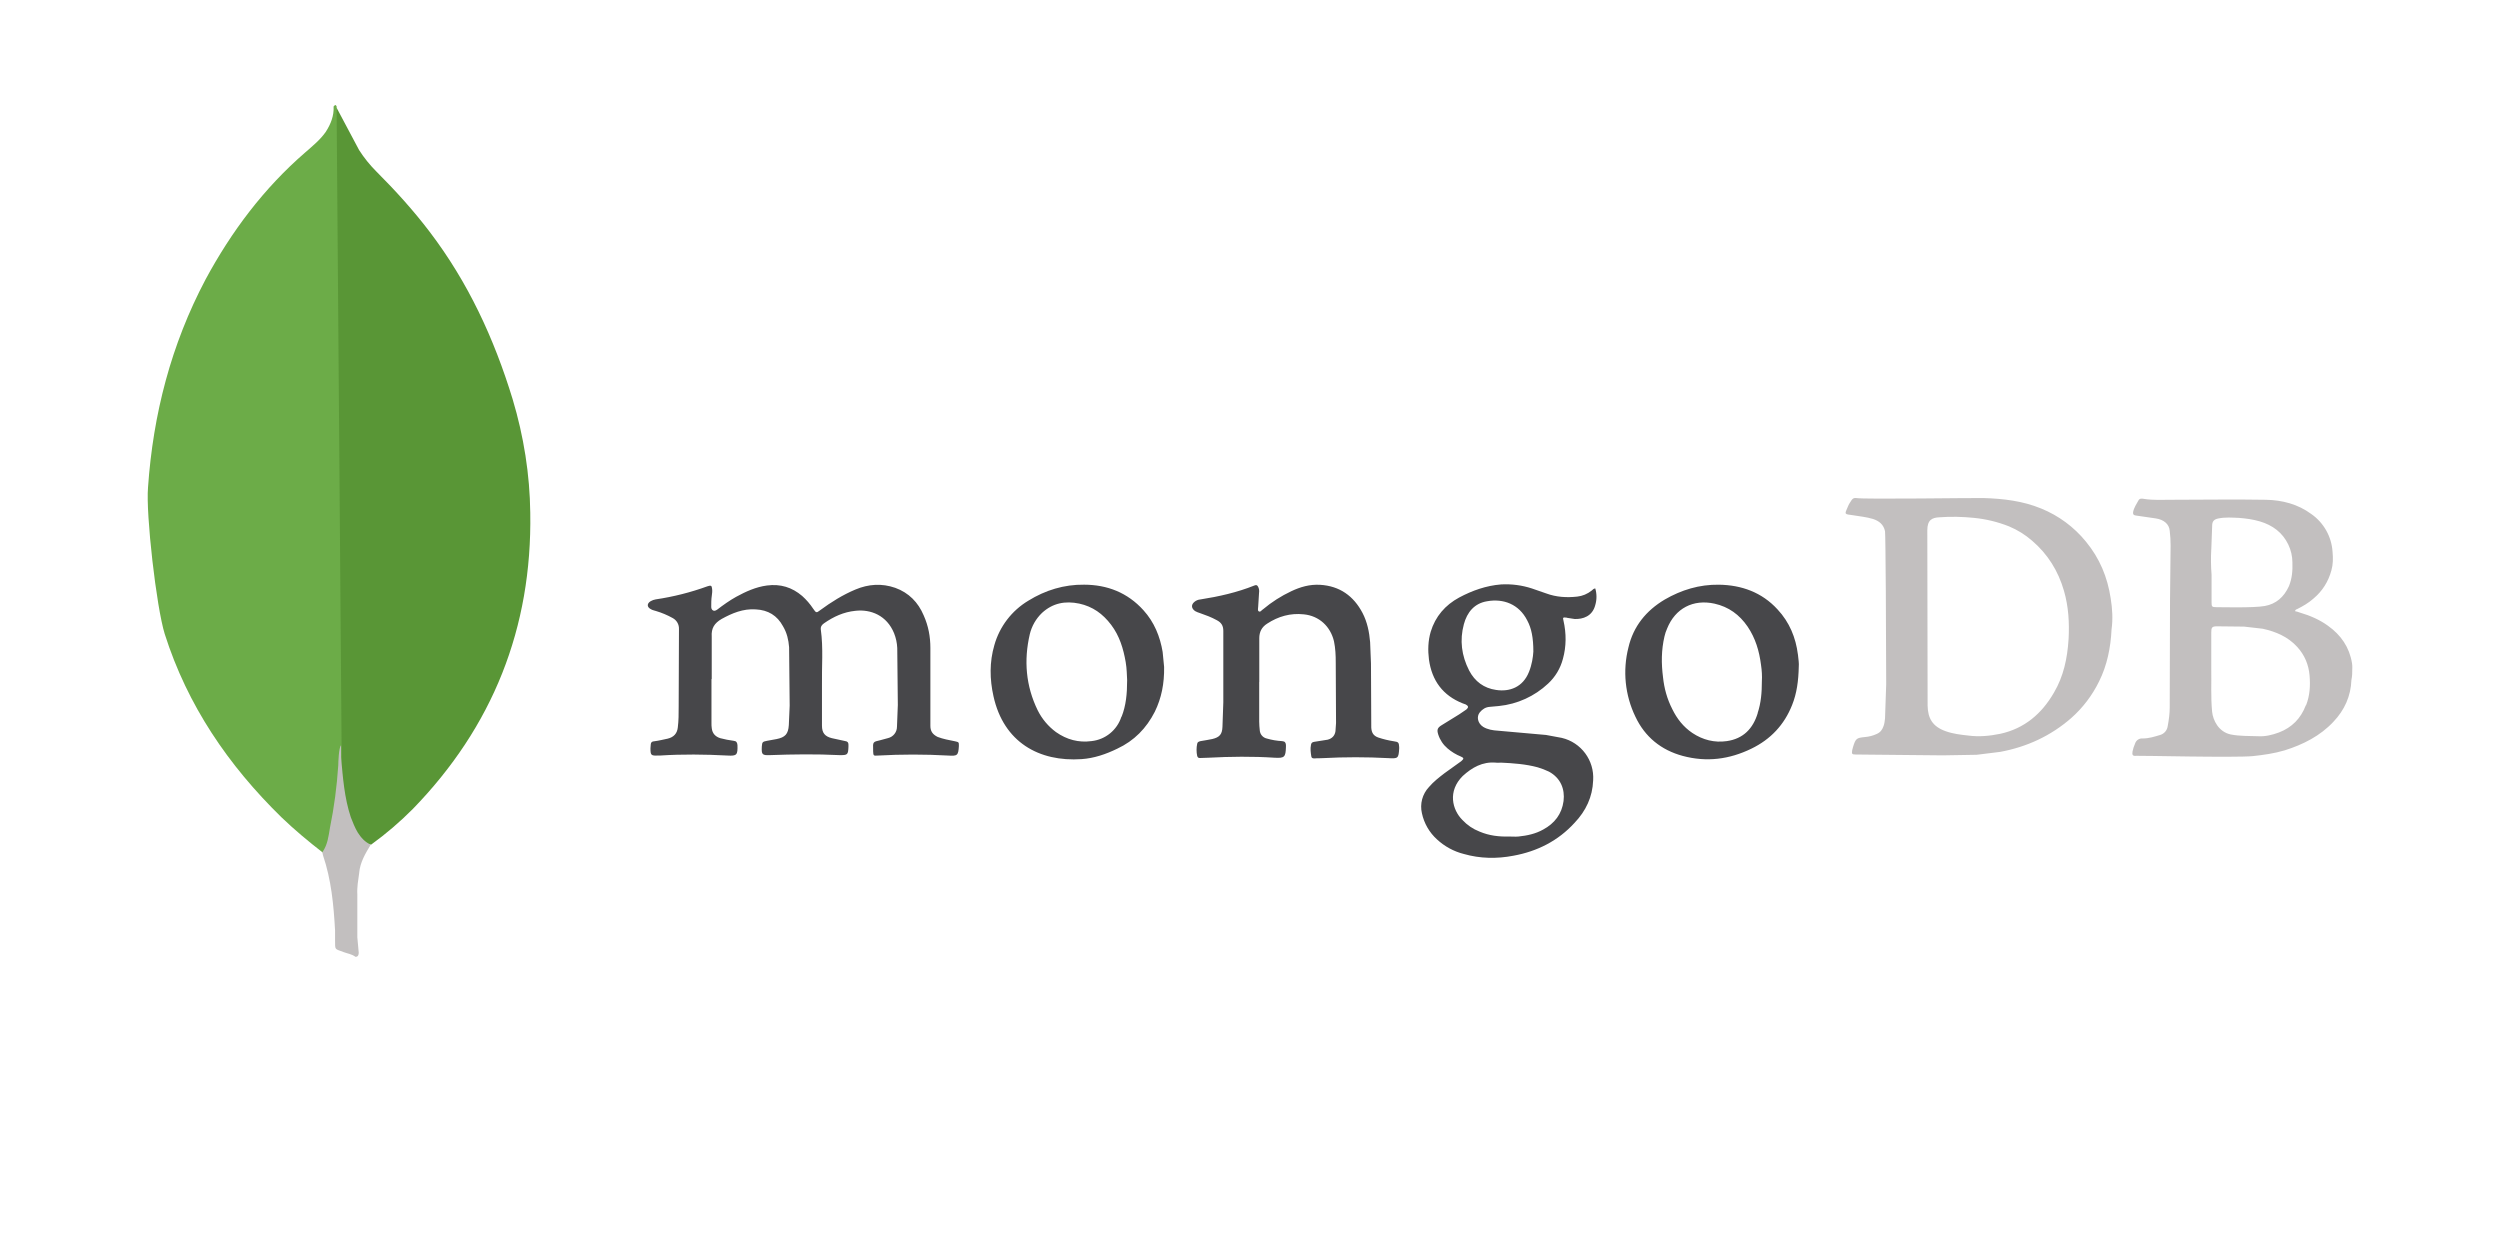
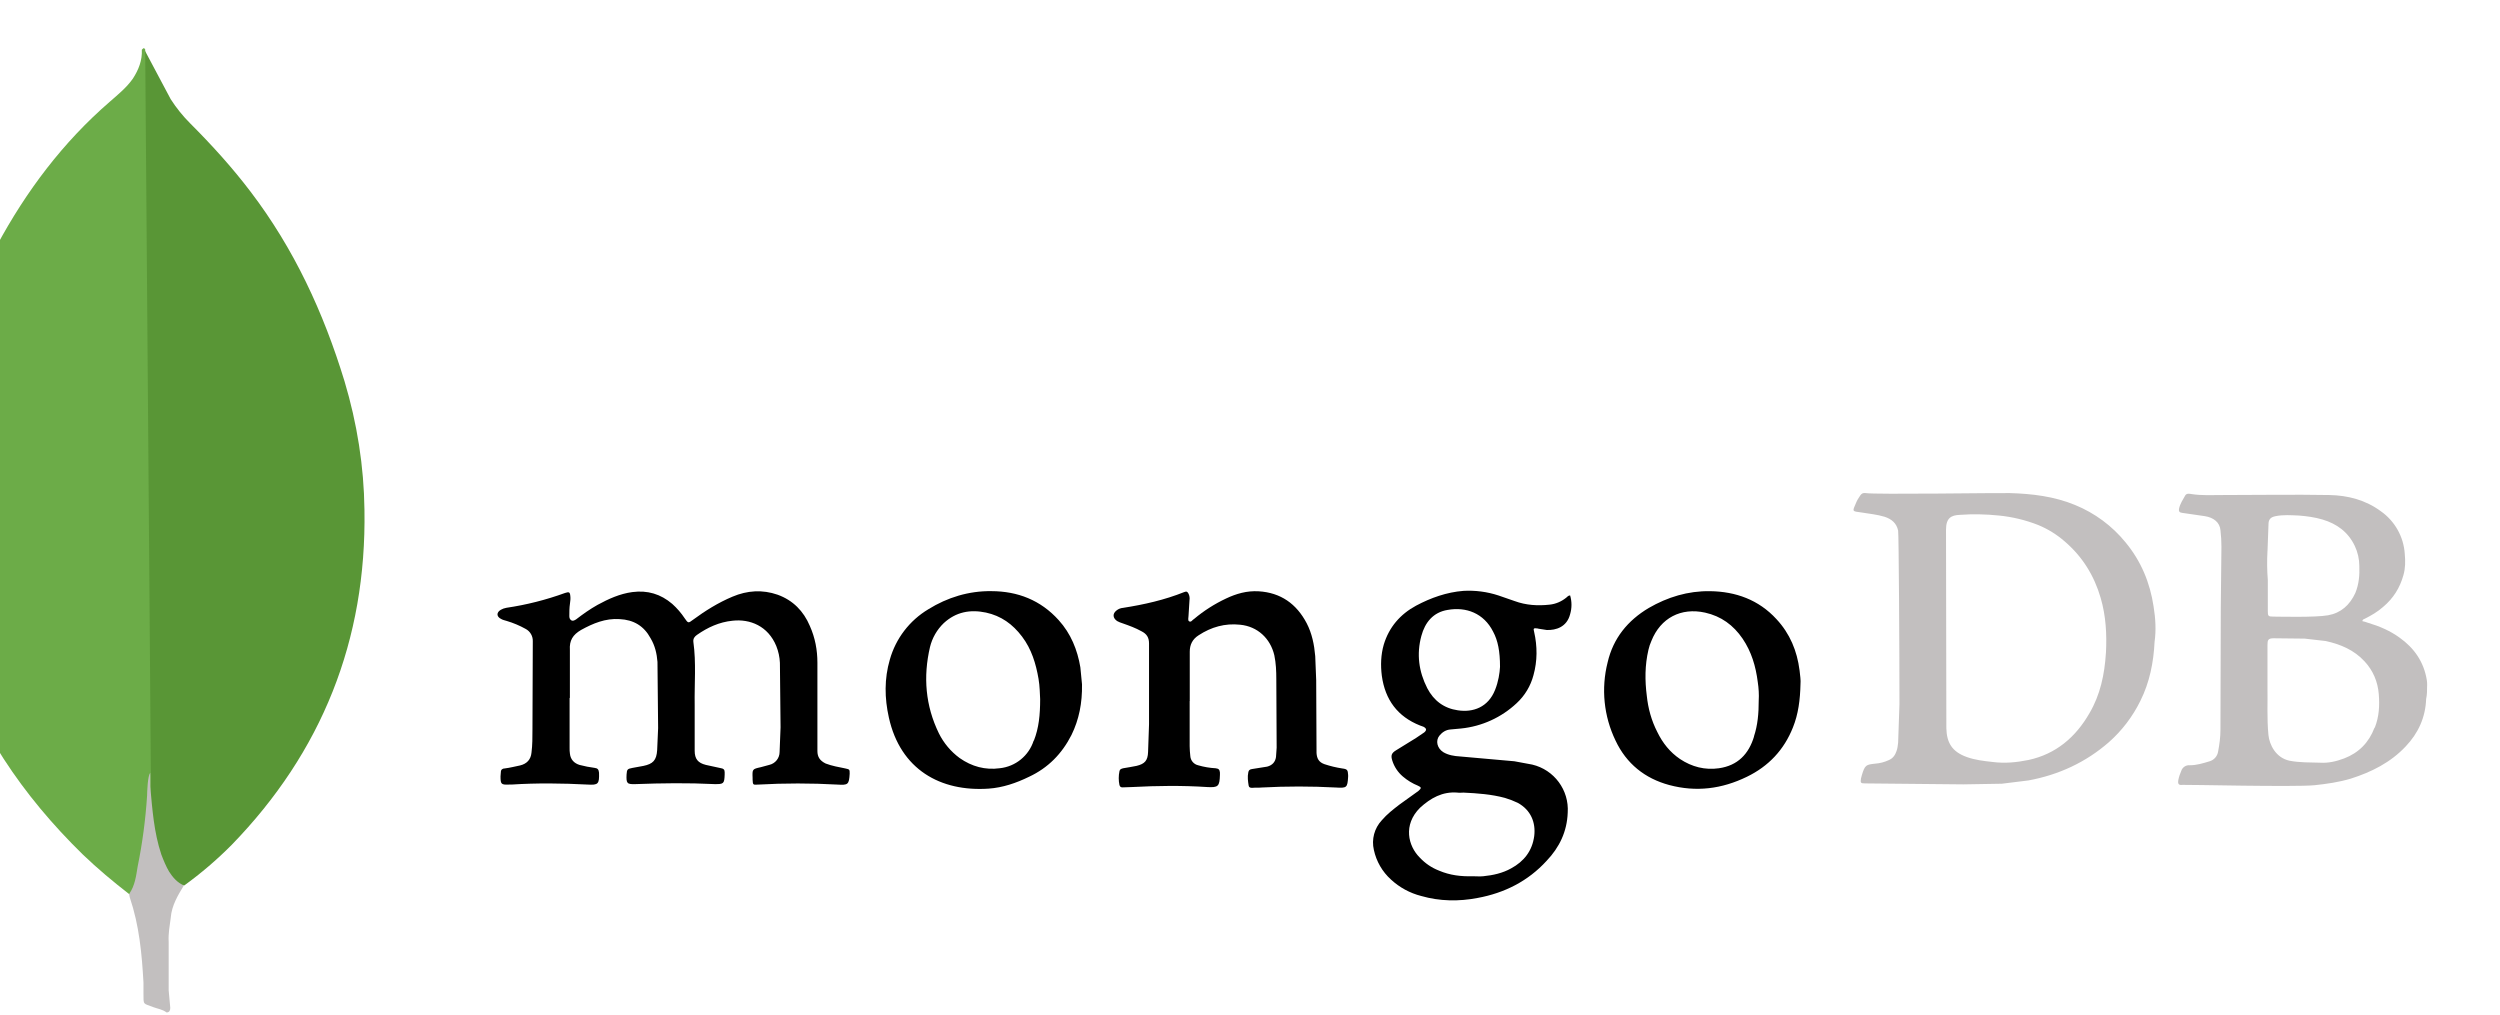
- <svg xmlns="http://www.w3.org/2000/svg" width="120" height="60">
+ <svg xmlns="http://www.w3.org/2000/svg" viewBox="10 3 106 43">
  <path d="M16.147 5.154l1.09 2.05a6.15 6.15 0 0 0 .824 1.024c.913.913 1.782 1.87 2.56 2.895 1.848 2.427 3.095 5.122 3.986 8.04.534 1.782.824 3.608.846 5.456.09 5.523-1.804 10.266-5.634 14.208a16.3 16.3 0 0 1-2.004 1.715c-.38 0-.557-.3-.713-.557-.3-.5-.468-1.047-.557-1.603-.134-.668-.223-1.336-.178-2.027v-.312c-.022-.067-.356-30.732-.223-30.888z" fill="#599636" />
  <path d="M16.147 5.088c-.045-.09-.09-.022-.134.022.022.445-.134.846-.38 1.225-.267.38-.624.668-.98.98-1.982 1.715-3.54 3.786-4.788 6.102-1.648 3.118-2.516 6.458-2.76 9.977-.11 1.27.4 5.746.802 7.037 1.09 3.43 3.05 6.302 5.6 8.796.624.6 1.292 1.158 1.982 1.692.2 0 .223-.178.267-.312a6.11 6.11 0 0 0 .2-.869c.2-1.113.312-2.227.445-3.34l-.245-31.31z" fill="#6cac48" />
  <path d="M17.24 41.9c.045-.512.3-.935.557-1.358-.267-.11-.468-.334-.624-.58-.134-.223-.245-.5-.334-.735-.312-.935-.38-1.915-.468-2.873v-.58c-.11.09-.134.846-.134.958-.067 1.024-.2 2.027-.4 3.006-.067.4-.11.802-.356 1.158 0 .045 0 .09.022.156.4 1.18.512 2.383.58 3.608v.445c0 .534-.022.423.423.6.178.067.38.09.557.223.134 0 .156-.11.156-.2l-.067-.735v-2.05c-.022-.356.045-.713.09-1.047z" fill="#c2bfbf" />
  <g transform="matrix(1.021124 0 0 1.021124 -4.376266 -1.845946)">
-     <path d="M37.73 33.72v2.077a1.45 1.45 0 0 0 .014.246c.027.246.178.396.4.465a4.97 4.97 0 0 0 .63.123c.123.014.164.068.178.2.014.465-.027.52-.478.492-1.052-.055-2.105-.068-3.157 0h-.1c-.328.014-.355-.014-.355-.342 0-.055.014-.123.014-.178 0-.1.068-.15.164-.15.22-.027.424-.082.63-.123.287-.068.45-.246.478-.533.04-.314.04-.642.04-.957l.014-3.662a.56.56 0 0 0-.3-.52 3.89 3.89 0 0 0-.78-.328c-.082-.027-.164-.04-.232-.082-.2-.096-.205-.273-.014-.383.068-.04.15-.068.232-.082a12.42 12.42 0 0 0 2.432-.615c.164-.055.205-.04.22.123.014.1 0 .22-.014.314-.027.178-.027.355-.027.52 0 .068.014.137.082.178s.137 0 .2-.04c.287-.22.574-.424.888-.6.45-.246.93-.465 1.45-.533.63-.082 1.175.082 1.654.492a3.1 3.1 0 0 1 .519.601c.137.2.15.205.328.068.52-.383 1.066-.724 1.654-.97.615-.26 1.244-.3 1.872-.082.642.232 1.08.683 1.34 1.298.22.492.314 1 .314 1.53v3.662c0 .246.1.4.342.52.26.1.547.15.82.205.178.04.178.04.178.22-.027.45-.068.478-.506.45a29.42 29.42 0 0 0-3.293 0c-.22.014-.22.014-.232-.205v-.068c-.014-.37-.014-.37.342-.45l.355-.096a.55.55 0 0 0 .424-.533l.04-1.025-.027-2.678a2.13 2.13 0 0 0-.15-.697c-.342-.834-1.093-1.134-1.818-1.052-.547.055-1.025.273-1.476.588-.096.068-.164.15-.15.287.123.875.04 1.75.055 2.624v1.9c0 .342.137.506.465.588l.63.137c.096.014.15.055.15.164v.1c-.014.383-.04.4-.424.396-1.093-.055-2.187-.04-3.266 0-.37.014-.4-.027-.383-.4.014-.22.04-.232.246-.273l.45-.082c.4-.082.547-.232.574-.656l.04-.916-.027-2.747c-.027-.342-.1-.67-.287-.984-.273-.506-.7-.765-1.285-.793-.588-.04-1.107.178-1.6.45-.342.2-.492.437-.465.834v1.995zm25.747.083v1.927a4.13 4.13 0 0 0 .027.41.42.42 0 0 0 .328.383 3.19 3.19 0 0 0 .724.123c.137.014.164.068.178.178v.096c-.014.478-.068.533-.533.506-1.04-.068-2.077-.055-3.116 0l-.4.014c-.082 0-.1-.04-.123-.096a1.39 1.39 0 0 1 0-.574c.014-.082.068-.1.15-.123.2-.027.37-.068.56-.1.342-.082.465-.22.478-.574l.04-1.148v-3.362c0-.246-.096-.396-.314-.506-.246-.137-.506-.232-.78-.328-.082-.027-.164-.055-.232-.096-.178-.123-.2-.3-.027-.437a.49.49 0 0 1 .273-.11c.875-.137 1.722-.328 2.542-.656.096-.04.137-.014.178.068s.055.178.04.273l-.04.642c0 .082-.04.2.027.232.082.055.137-.068.205-.1a6.09 6.09 0 0 1 1.326-.847c.424-.2.86-.328 1.353-.3.916.055 1.572.52 1.995 1.326.22.424.314.888.355 1.367l.04 1 .014 3.02c.014.232.096.383.328.465a4.47 4.47 0 0 0 .738.178c.22.027.232.068.246.273v.068c-.027.465-.055.478-.52.45a28.59 28.59 0 0 0-3.061 0c-.137.014-.273 0-.4.014-.082 0-.137-.014-.15-.096-.027-.178-.055-.355-.014-.547.014-.082.055-.123.15-.137l.63-.1c.22-.055.342-.2.37-.4l.027-.383-.014-2.856c0-.328-.014-.656-.082-.984-.164-.7-.697-1.2-1.42-1.27-.63-.068-1.2.096-1.722.437-.26.164-.37.396-.37.683v2.064c0-.04 0-.04.014-.04z" fill="#47474a" />
+     <path d="M37.73 33.72v2.077a1.45 1.45 0 0 0 .014.246c.027.246.178.396.4.465a4.97 4.97 0 0 0 .63.123c.123.014.164.068.178.2.014.465-.027.52-.478.492-1.052-.055-2.105-.068-3.157 0h-.1c-.328.014-.355-.014-.355-.342 0-.055.014-.123.014-.178 0-.1.068-.15.164-.15.22-.027.424-.082.63-.123.287-.068.45-.246.478-.533.04-.314.04-.642.04-.957l.014-3.662a.56.56 0 0 0-.3-.52 3.89 3.89 0 0 0-.78-.328c-.082-.027-.164-.04-.232-.082-.2-.096-.205-.273-.014-.383.068-.04.15-.068.232-.082a12.42 12.42 0 0 0 2.432-.615c.164-.055.205-.04.22.123.014.1 0 .22-.014.314-.027.178-.027.355-.027.52 0 .068.014.137.082.178s.137 0 .2-.04c.287-.22.574-.424.888-.6.45-.246.93-.465 1.45-.533.63-.082 1.175.082 1.654.492a3.1 3.1 0 0 1 .519.601c.137.2.15.205.328.068.52-.383 1.066-.724 1.654-.97.615-.26 1.244-.3 1.872-.082.642.232 1.08.683 1.34 1.298.22.492.314 1 .314 1.53v3.662c0 .246.1.4.342.52.26.1.547.15.82.205.178.04.178.04.178.22-.027.45-.068.478-.506.45a29.42 29.42 0 0 0-3.293 0c-.22.014-.22.014-.232-.205v-.068c-.014-.37-.014-.37.342-.45l.355-.096a.55.55 0 0 0 .424-.533l.04-1.025-.027-2.678a2.13 2.13 0 0 0-.15-.697c-.342-.834-1.093-1.134-1.818-1.052-.547.055-1.025.273-1.476.588-.096.068-.164.15-.15.287.123.875.04 1.75.055 2.624v1.9c0 .342.137.506.465.588l.63.137c.096.014.15.055.15.164v.1c-.014.383-.04.4-.424.396-1.093-.055-2.187-.04-3.266 0-.37.014-.4-.027-.383-.4.014-.22.04-.232.246-.273l.45-.082c.4-.082.547-.232.574-.656l.04-.916-.027-2.747c-.027-.342-.1-.67-.287-.984-.273-.506-.7-.765-1.285-.793-.588-.04-1.107.178-1.6.45-.342.2-.492.437-.465.834v1.995zm25.747.083v1.927a4.13 4.13 0 0 0 .027.41.42.42 0 0 0 .328.383 3.19 3.19 0 0 0 .724.123c.137.014.164.068.178.178v.096c-.014.478-.068.533-.533.506-1.04-.068-2.077-.055-3.116 0l-.4.014c-.082 0-.1-.04-.123-.096a1.39 1.39 0 0 1 0-.574c.014-.082.068-.1.15-.123.2-.027.37-.068.56-.1.342-.082.465-.22.478-.574l.04-1.148v-3.362c0-.246-.096-.396-.314-.506-.246-.137-.506-.232-.78-.328-.082-.027-.164-.055-.232-.096-.178-.123-.2-.3-.027-.437a.49.49 0 0 1 .273-.11c.875-.137 1.722-.328 2.542-.656.096-.04.137-.014.178.068s.055.178.04.273l-.04.642c0 .082-.04.2.027.232.082.055.137-.068.205-.1a6.09 6.09 0 0 1 1.326-.847c.424-.2.86-.328 1.353-.3.916.055 1.572.52 1.995 1.326.22.424.314.888.355 1.367l.04 1 .014 3.02c.014.232.096.383.328.465a4.47 4.47 0 0 0 .738.178c.22.027.232.068.246.273v.068c-.027.465-.055.478-.52.45a28.59 28.59 0 0 0-3.061 0c-.137.014-.273 0-.4.014-.082 0-.137-.014-.15-.096-.027-.178-.055-.355-.014-.547.014-.082.055-.123.15-.137l.63-.1c.22-.055.342-.2.37-.4l.027-.383-.014-2.856c0-.328-.014-.656-.082-.984-.164-.7-.697-1.2-1.42-1.27-.63-.068-1.2.096-1.722.437-.26.164-.37.396-.37.683v2.064c0-.04 0-.04.014-.04z" fill="currentColor" />
    <path d="M103.503 29.935c-.15-.998-.52-1.886-1.162-2.665a5.27 5.27 0 0 0-2.105-1.558c-.86-.355-1.777-.465-2.706-.492-.383-.014-5.603.068-5.986 0-.096-.014-.164.014-.22.096-.068.1-.137.205-.178.314-.164.37-.164.342.232.396.328.055.642.082.957.178.287.096.492.26.56.574.027.15.055 4.96.055 7.202l-.055 1.6c-.014.123-.027.246-.068.355-.055.164-.15.3-.314.37a1.62 1.62 0 0 1-.574.15c-.37.04-.424.055-.547.465l-.04.15c-.027.178-.014.205.164.205l4.086.04 1.6-.027 1.107-.137c1.257-.232 2.378-.752 3.334-1.585a5.55 5.55 0 0 0 1.312-1.722c.383-.765.547-1.6.588-2.446.068-.478.04-.97-.04-1.462zm-1.982 1.94c-.055.875-.232 1.722-.683 2.487-.574.998-1.394 1.695-2.528 1.94-.492.1-.984.15-1.5.082-.37-.04-.724-.082-1.066-.205-.615-.22-.834-.6-.847-1.2l-.014-8.24c0-.492.22-.6.574-.615.533-.04 1.08-.027 1.613.027a6.06 6.06 0 0 1 1.654.4 3.98 3.98 0 0 1 1.08.67c.738.63 1.23 1.42 1.5 2.35.22.752.26 1.517.22 2.282zm13.34 1.34c0-.082 0-.15-.014-.232-.123-.752-.52-1.326-1.134-1.763-.396-.287-.847-.478-1.312-.615-.082-.027-.15-.055-.232-.068.014-.068.055-.082.096-.096.273-.137.533-.287.765-.492.424-.355.7-.793.847-1.326.082-.287.082-.574.055-.875a2.35 2.35 0 0 0-.998-1.777c-.63-.465-1.367-.656-2.132-.67-1.476-.027-2.965 0-4.44 0-.424 0-.847.027-1.285-.04-.082-.014-.2-.04-.26.055-.1.178-.22.355-.26.56-.014.096.014.15.123.164l.943.137c.37.055.63.26.656.588a5.78 5.78 0 0 1 .04.683l-.027 2.555-.014 5.056c0 .3-.04.588-.096.888a.5.5 0 0 1-.355.41c-.273.082-.533.164-.82.164a.34.34 0 0 0-.355.232c-.055.123-.1.26-.123.383-.027.164.014.22.178.2.123-.014 4.633.096 5.48.014.506-.055 1-.123 1.503-.273.86-.273 1.654-.67 2.282-1.34.52-.547.82-1.203.847-1.968.04-.178.04-.355.04-.547zm-6.628-5.6l.04-1.093c0-.205.082-.3.287-.342.328-.068.656-.04.984-.027.328.027.642.068.97.164.6.178 1.066.52 1.34 1.093a1.96 1.96 0 0 1 .191.834c.014.383-.014.752-.164 1.12-.232.506-.6.834-1.134.93s-2.05.055-2.282.055c-.205 0-.22-.027-.22-.232V28.83a8.79 8.79 0 0 1-.014-1.203zm4.44 7.352c-.232.615-.656 1.04-1.257 1.27-.328.123-.656.2-1 .178-.424-.014-.847 0-1.27-.082-.574-.123-.834-.67-.875-1.066-.068-.697-.027-1.408-.04-1.927v-1.804c0-.22.027-.287.26-.287l1.285.014.875.1c.615.137 1.175.37 1.613.847.355.383.547.847.588 1.353.04.478.014.943-.164 1.394z" fill="#c2bfbf" />
-     <path d="M77.95 30.85l.355.055c.383.014.834-.123.97-.656a1.38 1.38 0 0 0 0-.78c-.082 0-.123.068-.164.096-.205.164-.437.26-.683.287-.492.055-.984.027-1.462-.15l-.67-.232a3.95 3.95 0 0 0-1.45-.19c-.697.055-1.353.287-1.968.615-.656.355-1.12.888-1.34 1.613-.123.424-.137.86-.082 1.298.137.998.656 1.695 1.585 2.064.055.014.096.04.15.055.123.068.137.137.027.232l-.342.232-.82.506c-.205.123-.232.22-.164.437a1.43 1.43 0 0 0 .437.656 2.28 2.28 0 0 0 .629.383c.15.068.15.1.014.22l-.78.56c-.26.2-.52.4-.738.656a1.35 1.35 0 0 0-.328 1.23 2.31 2.31 0 0 0 .71 1.23 2.9 2.9 0 0 0 1.257.683c.765.22 1.558.232 2.337.082 1.12-.205 2.1-.7 2.87-1.544.533-.56.847-1.216.875-2a1.92 1.92 0 0 0-1.476-1.995l-.738-.137-2.255-.2c-.246-.014-.492-.055-.697-.178-.26-.164-.328-.478-.164-.683.123-.15.273-.246.465-.26l.437-.04a3.96 3.96 0 0 0 2.309-1.052 2.42 2.42 0 0 0 .697-1.162c.164-.588.164-1.2.027-1.8-.04-.15-.027-.164.164-.137zm-3.35 6.807c.082.014.164 0 .246 0 .574.027 1.162.068 1.722.22a3.58 3.58 0 0 1 .533.205c.547.3.752.82.683 1.38-.082.615-.424 1.052-.957 1.34-.355.2-.752.287-1.162.328-.15.014-.287 0-.437 0-.478.014-.943-.04-1.394-.232-.314-.123-.574-.3-.806-.547-.478-.478-.7-1.353.014-2.064.437-.4.93-.683 1.558-.63zm1.558-4.264c-.287.724-.916.943-1.544.847-.574-.082-.998-.396-1.27-.916-.355-.697-.45-1.42-.246-2.173.15-.56.492-.984 1.093-1.08.765-.137 1.5.137 1.886.902.2.37.287.82.287 1.462-.014.26-.068.615-.205.957zm-17.218-.93c-.123-.738-.396-1.408-.902-1.968-.752-.834-1.708-1.2-2.788-1.203-.943-.014-1.83.26-2.624.752a3.56 3.56 0 0 0-1.599 2.091c-.232.793-.22 1.6-.04 2.405.478 2.16 2.146 3.088 4.14 2.952.588-.04 1.148-.232 1.68-.492.793-.37 1.367-.957 1.763-1.736.314-.642.45-1.326.437-2.105l-.068-.697zM57 35.497a1.66 1.66 0 0 1-1.408 1.148c-.6.082-1.162-.068-1.667-.424a2.84 2.84 0 0 1-.861-1.025c-.56-1.148-.656-2.35-.37-3.58a2.05 2.05 0 0 1 .574-.998c.506-.465 1.093-.574 1.75-.437.63.137 1.107.478 1.5.998s.574 1.12.683 1.75c.055.314.055.642.068.847 0 .656-.055 1.2-.26 1.722zm31.8-2.924c-.1-.793-.396-1.517-.957-2.118-.738-.806-1.695-1.148-2.76-1.162-.916-.014-1.763.246-2.542.697-.875.52-1.476 1.257-1.708 2.255a4.77 4.77 0 0 0 .328 3.252c.45.957 1.216 1.572 2.228 1.845 1.12.3 2.187.164 3.225-.342.902-.437 1.544-1.12 1.913-2.05.22-.547.3-1.134.314-1.818.014-.123-.014-.342-.04-.56zm-1.886 2.747c-.22.738-.683 1.216-1.462 1.326-.574.082-1.12-.055-1.613-.383-.424-.287-.724-.67-.943-1.12-.246-.478-.383-.984-.437-1.503-.082-.642-.082-1.27.068-1.913a1.95 1.95 0 0 1 .123-.369c.383-.957 1.23-1.394 2.228-1.175.67.15 1.175.52 1.558 1.08.37.547.547 1.148.63 1.8.04.26.055.533.04.765 0 .533-.04 1.025-.2 1.503z" fill="#47474a" />
+     <path d="M77.95 30.85l.355.055c.383.014.834-.123.97-.656a1.38 1.38 0 0 0 0-.78c-.082 0-.123.068-.164.096-.205.164-.437.26-.683.287-.492.055-.984.027-1.462-.15l-.67-.232a3.95 3.95 0 0 0-1.45-.19c-.697.055-1.353.287-1.968.615-.656.355-1.12.888-1.34 1.613-.123.424-.137.86-.082 1.298.137.998.656 1.695 1.585 2.064.055.014.096.04.15.055.123.068.137.137.027.232l-.342.232-.82.506c-.205.123-.232.22-.164.437a1.43 1.43 0 0 0 .437.656 2.28 2.28 0 0 0 .629.383c.15.068.15.1.014.22l-.78.56c-.26.2-.52.4-.738.656a1.35 1.35 0 0 0-.328 1.23 2.31 2.31 0 0 0 .71 1.23 2.9 2.9 0 0 0 1.257.683c.765.22 1.558.232 2.337.082 1.12-.205 2.1-.7 2.87-1.544.533-.56.847-1.216.875-2a1.92 1.92 0 0 0-1.476-1.995l-.738-.137-2.255-.2c-.246-.014-.492-.055-.697-.178-.26-.164-.328-.478-.164-.683.123-.15.273-.246.465-.26l.437-.04a3.96 3.96 0 0 0 2.309-1.052 2.42 2.42 0 0 0 .697-1.162c.164-.588.164-1.2.027-1.8-.04-.15-.027-.164.164-.137zm-3.35 6.807c.082.014.164 0 .246 0 .574.027 1.162.068 1.722.22a3.58 3.58 0 0 1 .533.205c.547.3.752.82.683 1.38-.082.615-.424 1.052-.957 1.34-.355.2-.752.287-1.162.328-.15.014-.287 0-.437 0-.478.014-.943-.04-1.394-.232-.314-.123-.574-.3-.806-.547-.478-.478-.7-1.353.014-2.064.437-.4.93-.683 1.558-.63zm1.558-4.264c-.287.724-.916.943-1.544.847-.574-.082-.998-.396-1.27-.916-.355-.697-.45-1.42-.246-2.173.15-.56.492-.984 1.093-1.08.765-.137 1.5.137 1.886.902.2.37.287.82.287 1.462-.014.26-.068.615-.205.957zm-17.218-.93c-.123-.738-.396-1.408-.902-1.968-.752-.834-1.708-1.2-2.788-1.203-.943-.014-1.83.26-2.624.752a3.56 3.56 0 0 0-1.599 2.091c-.232.793-.22 1.6-.04 2.405.478 2.16 2.146 3.088 4.14 2.952.588-.04 1.148-.232 1.68-.492.793-.37 1.367-.957 1.763-1.736.314-.642.45-1.326.437-2.105l-.068-.697zM57 35.497a1.66 1.66 0 0 1-1.408 1.148c-.6.082-1.162-.068-1.667-.424a2.84 2.84 0 0 1-.861-1.025c-.56-1.148-.656-2.35-.37-3.58a2.05 2.05 0 0 1 .574-.998c.506-.465 1.093-.574 1.75-.437.63.137 1.107.478 1.5.998s.574 1.12.683 1.75c.055.314.055.642.068.847 0 .656-.055 1.2-.26 1.722zm31.8-2.924c-.1-.793-.396-1.517-.957-2.118-.738-.806-1.695-1.148-2.76-1.162-.916-.014-1.763.246-2.542.697-.875.52-1.476 1.257-1.708 2.255a4.77 4.77 0 0 0 .328 3.252c.45.957 1.216 1.572 2.228 1.845 1.12.3 2.187.164 3.225-.342.902-.437 1.544-1.12 1.913-2.05.22-.547.3-1.134.314-1.818.014-.123-.014-.342-.04-.56zm-1.886 2.747c-.22.738-.683 1.216-1.462 1.326-.574.082-1.12-.055-1.613-.383-.424-.287-.724-.67-.943-1.12-.246-.478-.383-.984-.437-1.503-.082-.642-.082-1.27.068-1.913a1.95 1.95 0 0 1 .123-.369c.383-.957 1.23-1.394 2.228-1.175.67.15 1.175.52 1.558 1.08.37.547.547 1.148.63 1.8.04.26.055.533.04.765 0 .533-.04 1.025-.2 1.503z" fill="currentColor" />
  </g>
</svg>
